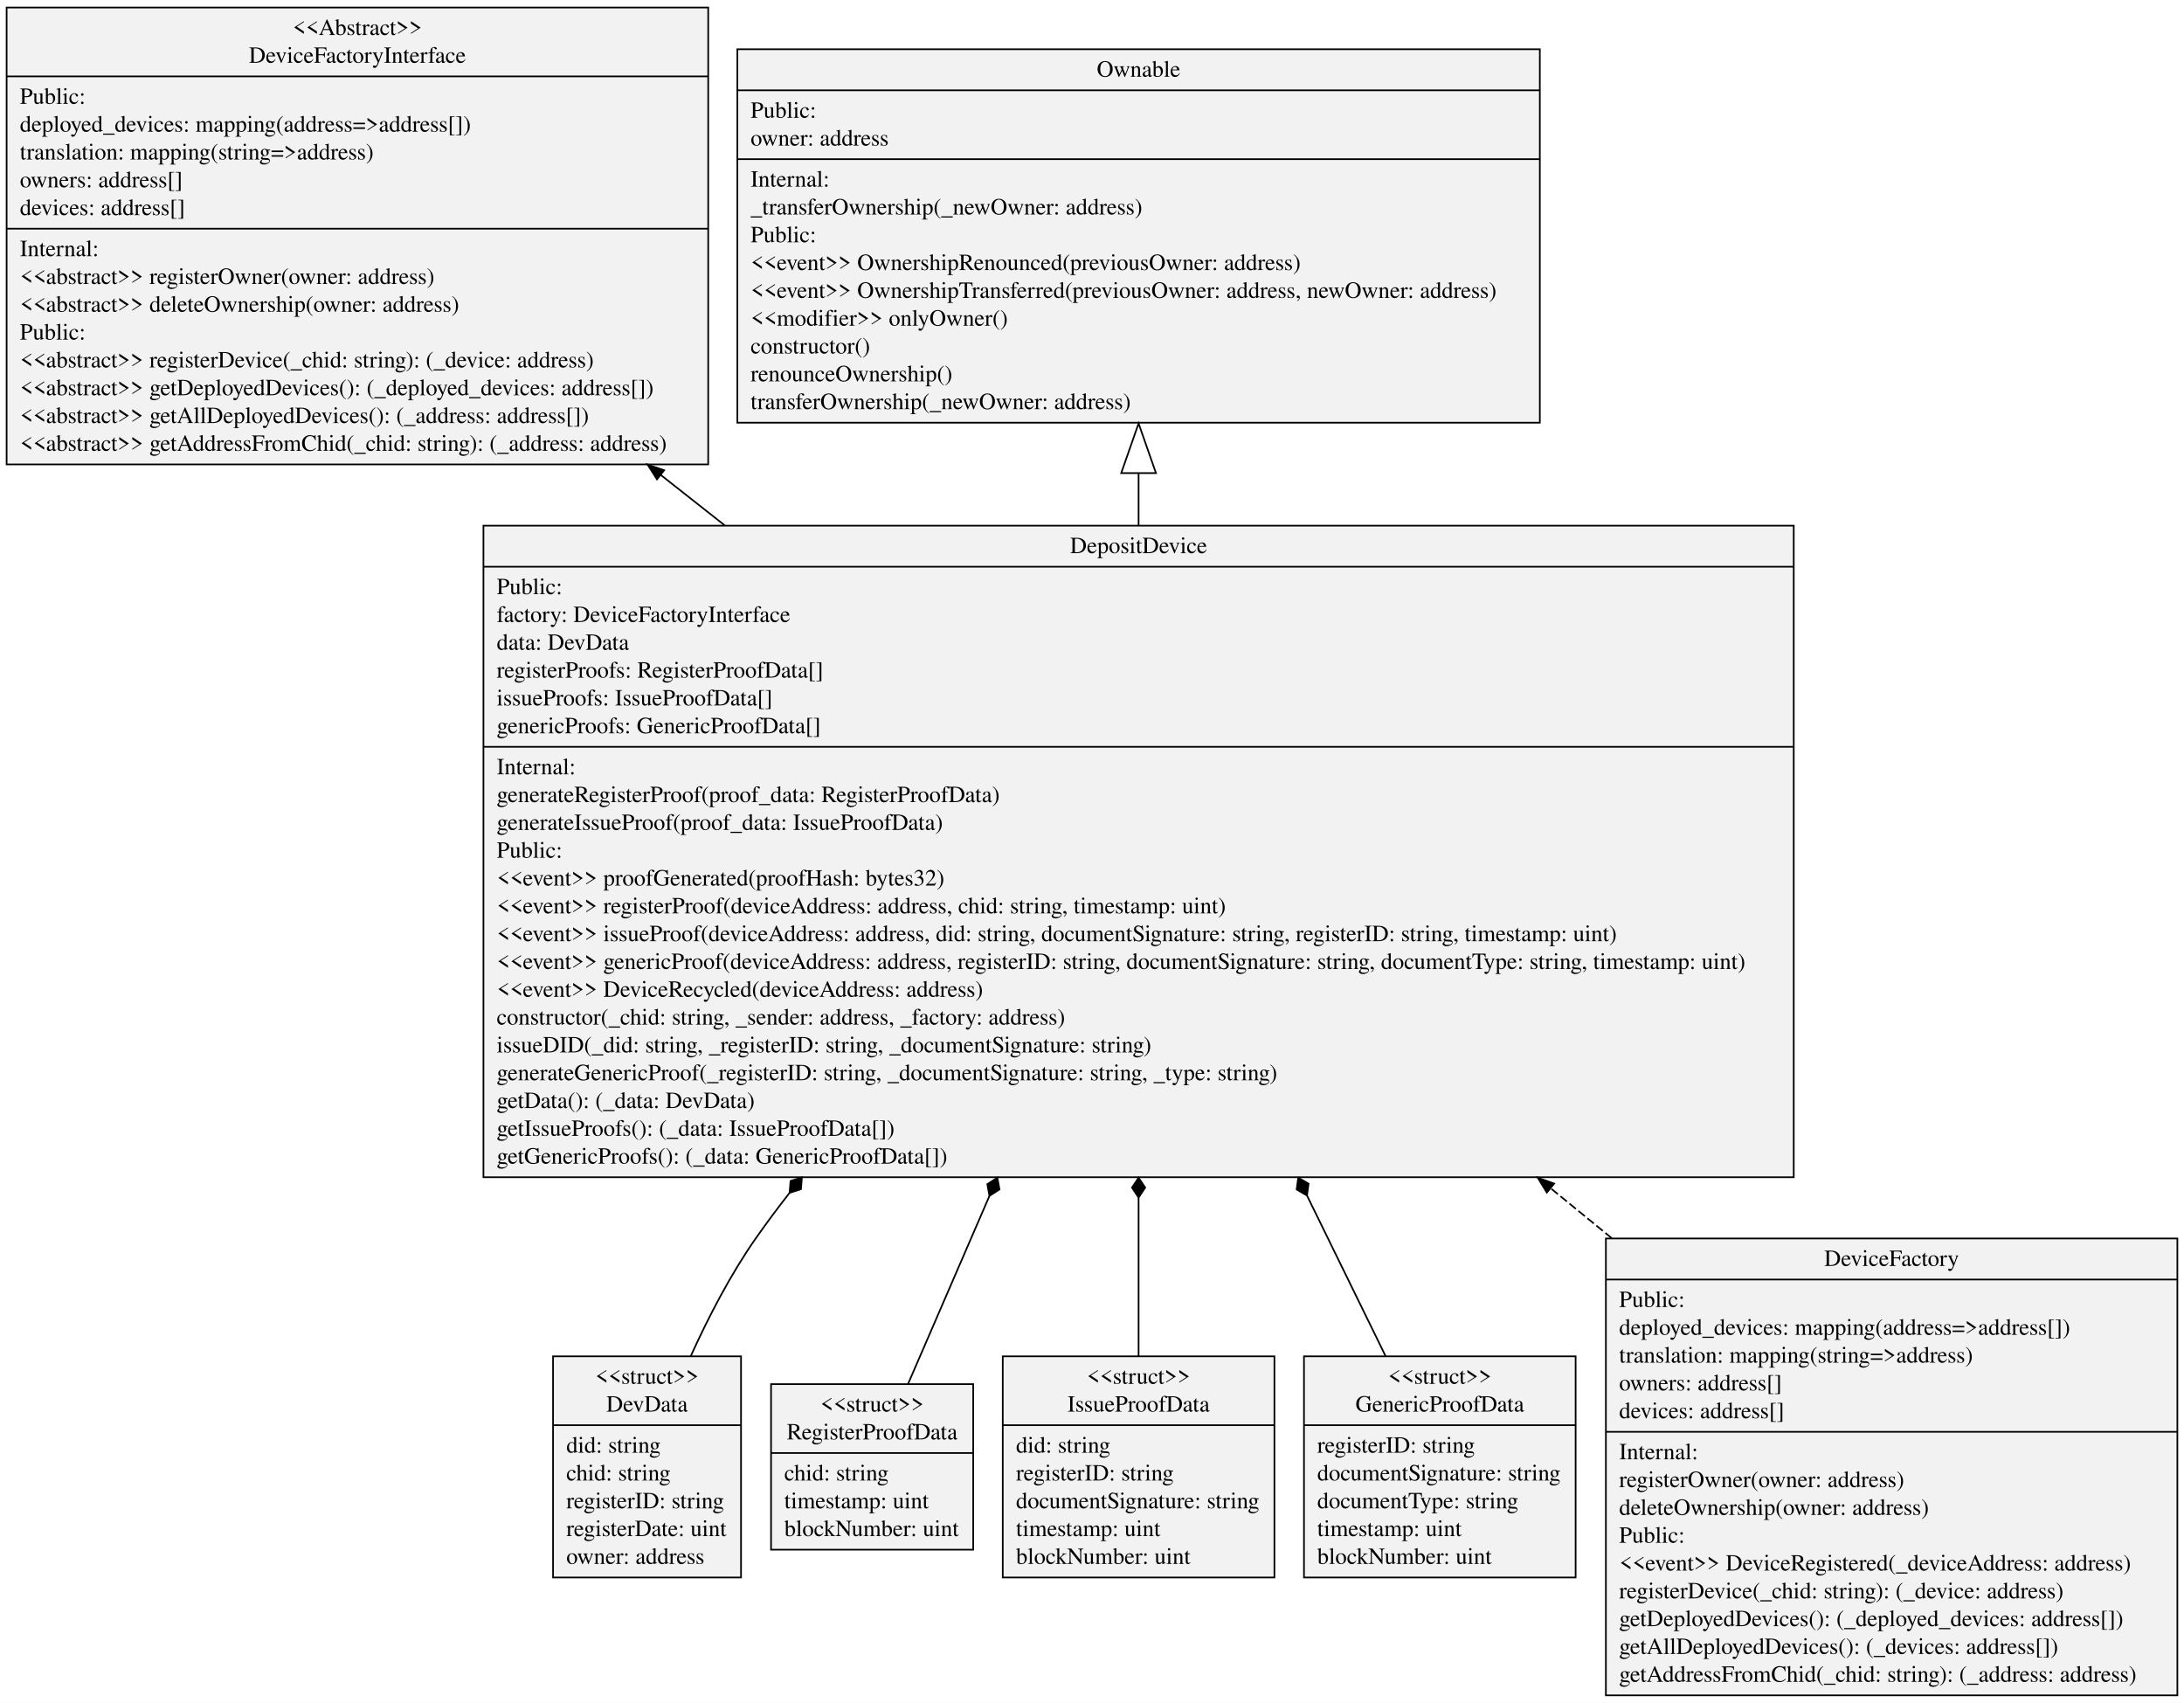
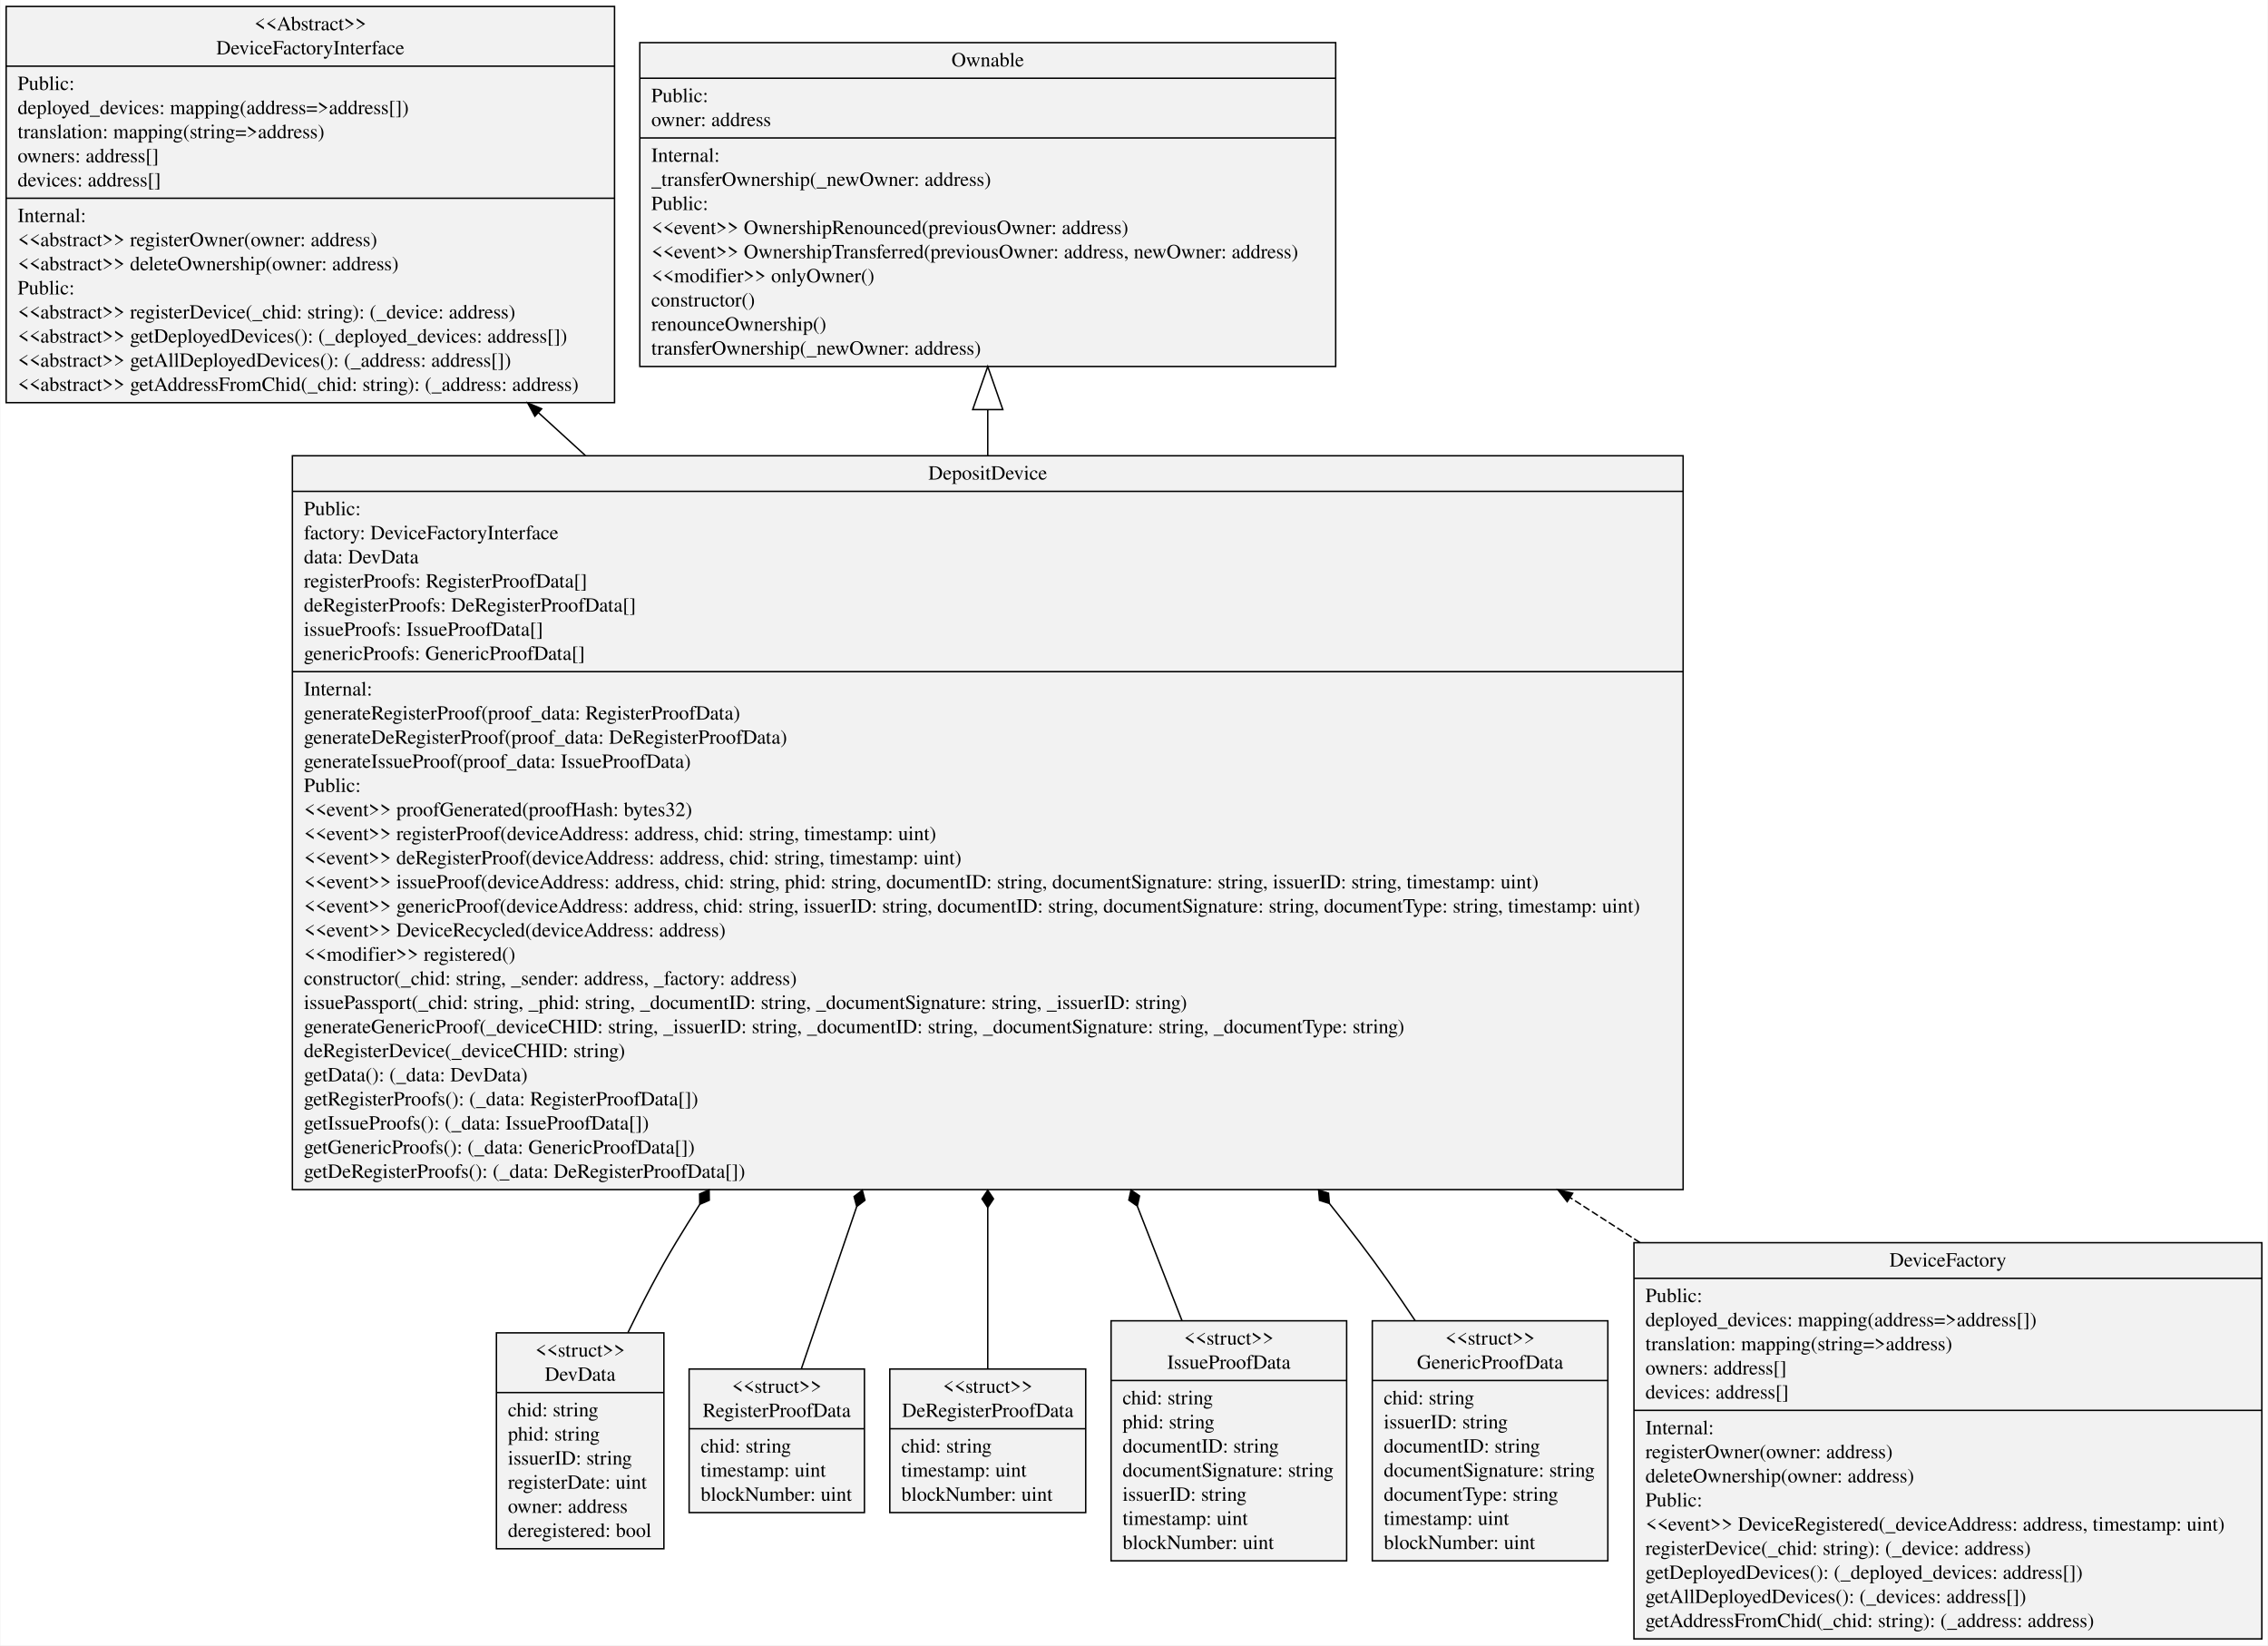
- <svg xmlns="http://www.w3.org/2000/svg" width="1320pt" height="1029pt" viewBox="0.00 0.00 1319.61 1028.60">
-   <g id="graph0" class="graph" transform="scale(1 1) rotate(0) translate(4 1024.6)">
-     <polygon fill="#ffffff" stroke="transparent" points="-4,4 -4,-1024.6 1315.605,-1024.6 1315.605,4 -4,4" />
+ <svg xmlns="http://www.w3.org/2000/svg" width="1580pt" height="1146pt" viewBox="0.00 0.00 1579.71 1146.20">
+   <g id="graph0" class="graph" transform="scale(1 1) rotate(0) translate(4 1142.2)">
+     <polygon fill="#ffffff" stroke="transparent" points="-4,4 -4,-1142.2 1575.705,-1142.2 1575.705,4 -4,4" />
    <g id="node1" class="node">
-       <polygon fill="#f2f2f2" stroke="#000000" points="288.101,-313.5 288.101,-707.1 1079.809,-707.1 1079.809,-313.5 288.101,-313.5" />
-       <text text-anchor="middle" x="683.955" y="-690.5" font-family="Times,serif" font-size="14.00" fill="#000000">DepositDevice</text>
-       <polyline fill="none" stroke="#000000" points="288.101,-682.3 1079.809,-682.3 " />
-       <text text-anchor="start" x="296.101" y="-665.7" font-family="Times,serif" font-size="14.00" fill="#000000">Public:</text>
-       <text text-anchor="start" x="296.101" y="-648.9" font-family="Times,serif" font-size="14.00" fill="#000000">   factory: DeviceFactoryInterface</text>
-       <text text-anchor="start" x="296.101" y="-632.1" font-family="Times,serif" font-size="14.00" fill="#000000">   data: DevData</text>
-       <text text-anchor="start" x="296.101" y="-615.3" font-family="Times,serif" font-size="14.00" fill="#000000">   registerProofs: RegisterProofData[]</text>
-       <text text-anchor="start" x="296.101" y="-598.5" font-family="Times,serif" font-size="14.00" fill="#000000">   issueProofs: IssueProofData[]</text>
-       <text text-anchor="start" x="296.101" y="-581.7" font-family="Times,serif" font-size="14.00" fill="#000000">   genericProofs: GenericProofData[]</text>
-       <polyline fill="none" stroke="#000000" points="288.101,-573.5 1079.809,-573.5 " />
-       <text text-anchor="start" x="296.101" y="-556.9" font-family="Times,serif" font-size="14.00" fill="#000000">Internal:</text>
-       <text text-anchor="start" x="296.101" y="-540.1" font-family="Times,serif" font-size="14.00" fill="#000000">    generateRegisterProof(proof_data: RegisterProofData)</text>
-       <text text-anchor="start" x="296.101" y="-523.3" font-family="Times,serif" font-size="14.00" fill="#000000">    generateIssueProof(proof_data: IssueProofData)</text>
-       <text text-anchor="start" x="296.101" y="-506.5" font-family="Times,serif" font-size="14.00" fill="#000000">Public:</text>
-       <text text-anchor="start" x="296.101" y="-489.7" font-family="Times,serif" font-size="14.00" fill="#000000">    &lt;&lt;event&gt;&gt; proofGenerated(proofHash: bytes32)</text>
-       <text text-anchor="start" x="296.101" y="-472.9" font-family="Times,serif" font-size="14.00" fill="#000000">    &lt;&lt;event&gt;&gt; registerProof(deviceAddress: address, chid: string, timestamp: uint)</text>
-       <text text-anchor="start" x="296.101" y="-456.1" font-family="Times,serif" font-size="14.00" fill="#000000">    &lt;&lt;event&gt;&gt; issueProof(deviceAddress: address, did: string, documentSignature: string, registerID: string, timestamp: uint)</text>
-       <text text-anchor="start" x="296.101" y="-439.3" font-family="Times,serif" font-size="14.00" fill="#000000">    &lt;&lt;event&gt;&gt; genericProof(deviceAddress: address, registerID: string, documentSignature: string, documentType: string, timestamp: uint)</text>
-       <text text-anchor="start" x="296.101" y="-422.5" font-family="Times,serif" font-size="14.00" fill="#000000">    &lt;&lt;event&gt;&gt; DeviceRecycled(deviceAddress: address)</text>
-       <text text-anchor="start" x="296.101" y="-405.7" font-family="Times,serif" font-size="14.00" fill="#000000">    constructor(_chid: string, _sender: address, _factory: address)</text>
-       <text text-anchor="start" x="296.101" y="-388.9" font-family="Times,serif" font-size="14.00" fill="#000000">    issueDID(_did: string, _registerID: string, _documentSignature: string)</text>
-       <text text-anchor="start" x="296.101" y="-372.1" font-family="Times,serif" font-size="14.00" fill="#000000">    generateGenericProof(_registerID: string, _documentSignature: string, _type: string)</text>
-       <text text-anchor="start" x="296.101" y="-355.3" font-family="Times,serif" font-size="14.00" fill="#000000">    getData(): (_data: DevData)</text>
-       <text text-anchor="start" x="296.101" y="-338.5" font-family="Times,serif" font-size="14.00" fill="#000000">    getIssueProofs(): (_data: IssueProofData[])</text>
-       <text text-anchor="start" x="296.101" y="-321.7" font-family="Times,serif" font-size="14.00" fill="#000000">    getGenericProofs(): (_data: GenericProofData[])</text>
+       <polygon fill="#f2f2f2" stroke="#000000" points="199.443,-313.5 199.443,-824.7 1168.466,-824.7 1168.466,-313.5 199.443,-313.5" />
+       <text text-anchor="middle" x="683.955" y="-808.1" font-family="Times,serif" font-size="14.00" fill="#000000">DepositDevice</text>
+       <polyline fill="none" stroke="#000000" points="199.443,-799.9 1168.466,-799.9 " />
+       <text text-anchor="start" x="207.443" y="-783.3" font-family="Times,serif" font-size="14.00" fill="#000000">Public:</text>
+       <text text-anchor="start" x="207.443" y="-766.5" font-family="Times,serif" font-size="14.00" fill="#000000">   factory: DeviceFactoryInterface</text>
+       <text text-anchor="start" x="207.443" y="-749.7" font-family="Times,serif" font-size="14.00" fill="#000000">   data: DevData</text>
+       <text text-anchor="start" x="207.443" y="-732.9" font-family="Times,serif" font-size="14.00" fill="#000000">   registerProofs: RegisterProofData[]</text>
+       <text text-anchor="start" x="207.443" y="-716.1" font-family="Times,serif" font-size="14.00" fill="#000000">   deRegisterProofs: DeRegisterProofData[]</text>
+       <text text-anchor="start" x="207.443" y="-699.3" font-family="Times,serif" font-size="14.00" fill="#000000">   issueProofs: IssueProofData[]</text>
+       <text text-anchor="start" x="207.443" y="-682.5" font-family="Times,serif" font-size="14.00" fill="#000000">   genericProofs: GenericProofData[]</text>
+       <polyline fill="none" stroke="#000000" points="199.443,-674.3 1168.466,-674.3 " />
+       <text text-anchor="start" x="207.443" y="-657.7" font-family="Times,serif" font-size="14.00" fill="#000000">Internal:</text>
+       <text text-anchor="start" x="207.443" y="-640.9" font-family="Times,serif" font-size="14.00" fill="#000000">    generateRegisterProof(proof_data: RegisterProofData)</text>
+       <text text-anchor="start" x="207.443" y="-624.1" font-family="Times,serif" font-size="14.00" fill="#000000">    generateDeRegisterProof(proof_data: DeRegisterProofData)</text>
+       <text text-anchor="start" x="207.443" y="-607.3" font-family="Times,serif" font-size="14.00" fill="#000000">    generateIssueProof(proof_data: IssueProofData)</text>
+       <text text-anchor="start" x="207.443" y="-590.5" font-family="Times,serif" font-size="14.00" fill="#000000">Public:</text>
+       <text text-anchor="start" x="207.443" y="-573.7" font-family="Times,serif" font-size="14.00" fill="#000000">    &lt;&lt;event&gt;&gt; proofGenerated(proofHash: bytes32)</text>
+       <text text-anchor="start" x="207.443" y="-556.9" font-family="Times,serif" font-size="14.00" fill="#000000">    &lt;&lt;event&gt;&gt; registerProof(deviceAddress: address, chid: string, timestamp: uint)</text>
+       <text text-anchor="start" x="207.443" y="-540.1" font-family="Times,serif" font-size="14.00" fill="#000000">    &lt;&lt;event&gt;&gt; deRegisterProof(deviceAddress: address, chid: string, timestamp: uint)</text>
+       <text text-anchor="start" x="207.443" y="-523.3" font-family="Times,serif" font-size="14.00" fill="#000000">    &lt;&lt;event&gt;&gt; issueProof(deviceAddress: address, chid: string, phid: string, documentID: string, documentSignature: string, issuerID: string, timestamp: uint)</text>
+       <text text-anchor="start" x="207.443" y="-506.5" font-family="Times,serif" font-size="14.00" fill="#000000">    &lt;&lt;event&gt;&gt; genericProof(deviceAddress: address, chid: string, issuerID: string, documentID: string, documentSignature: string, documentType: string, timestamp: uint)</text>
+       <text text-anchor="start" x="207.443" y="-489.7" font-family="Times,serif" font-size="14.00" fill="#000000">    &lt;&lt;event&gt;&gt; DeviceRecycled(deviceAddress: address)</text>
+       <text text-anchor="start" x="207.443" y="-472.9" font-family="Times,serif" font-size="14.00" fill="#000000">    &lt;&lt;modifier&gt;&gt; registered()</text>
+       <text text-anchor="start" x="207.443" y="-456.1" font-family="Times,serif" font-size="14.00" fill="#000000">    constructor(_chid: string, _sender: address, _factory: address)</text>
+       <text text-anchor="start" x="207.443" y="-439.3" font-family="Times,serif" font-size="14.00" fill="#000000">    issuePassport(_chid: string, _phid: string, _documentID: string, _documentSignature: string, _issuerID: string)</text>
+       <text text-anchor="start" x="207.443" y="-422.5" font-family="Times,serif" font-size="14.00" fill="#000000">    generateGenericProof(_deviceCHID: string, _issuerID: string, _documentID: string, _documentSignature: string, _documentType: string)</text>
+       <text text-anchor="start" x="207.443" y="-405.7" font-family="Times,serif" font-size="14.00" fill="#000000">    deRegisterDevice(_deviceCHID: string)</text>
+       <text text-anchor="start" x="207.443" y="-388.9" font-family="Times,serif" font-size="14.00" fill="#000000">    getData(): (_data: DevData)</text>
+       <text text-anchor="start" x="207.443" y="-372.1" font-family="Times,serif" font-size="14.00" fill="#000000">    getRegisterProofs(): (_data: RegisterProofData[])</text>
+       <text text-anchor="start" x="207.443" y="-355.3" font-family="Times,serif" font-size="14.00" fill="#000000">    getIssueProofs(): (_data: IssueProofData[])</text>
+       <text text-anchor="start" x="207.443" y="-338.5" font-family="Times,serif" font-size="14.00" fill="#000000">    getGenericProofs(): (_data: GenericProofData[])</text>
+       <text text-anchor="start" x="207.443" y="-321.7" font-family="Times,serif" font-size="14.00" fill="#000000">    getDeRegisterProofs(): (_data: DeRegisterProofData[])</text>
+     </g>
+     <g id="node8" class="node">
+       <polygon fill="#f2f2f2" stroke="#000000" points="0,-861.7 0,-1137.7 423.91,-1137.7 423.91,-861.7 0,-861.7" />
+       <text text-anchor="middle" x="211.955" y="-1121.1" font-family="Times,serif" font-size="14.00" fill="#000000">&lt;&lt;Abstract&gt;&gt;</text>
+       <text text-anchor="middle" x="211.955" y="-1104.3" font-family="Times,serif" font-size="14.00" fill="#000000">DeviceFactoryInterface</text>
+       <polyline fill="none" stroke="#000000" points="0,-1096.1 423.91,-1096.1 " />
+       <text text-anchor="start" x="8" y="-1079.5" font-family="Times,serif" font-size="14.00" fill="#000000">Public:</text>
+       <text text-anchor="start" x="8" y="-1062.7" font-family="Times,serif" font-size="14.00" fill="#000000">   deployed_devices: mapping(address=&gt;address[])</text>
+       <text text-anchor="start" x="8" y="-1045.9" font-family="Times,serif" font-size="14.00" fill="#000000">   translation: mapping(string=&gt;address)</text>
+       <text text-anchor="start" x="8" y="-1029.1" font-family="Times,serif" font-size="14.00" fill="#000000">   owners: address[]</text>
+       <text text-anchor="start" x="8" y="-1012.3" font-family="Times,serif" font-size="14.00" fill="#000000">   devices: address[]</text>
+       <polyline fill="none" stroke="#000000" points="0,-1004.1 423.91,-1004.1 " />
+       <text text-anchor="start" x="8" y="-987.5" font-family="Times,serif" font-size="14.00" fill="#000000">Internal:</text>
+       <text text-anchor="start" x="8" y="-970.7" font-family="Times,serif" font-size="14.00" fill="#000000">    &lt;&lt;abstract&gt;&gt; registerOwner(owner: address)</text>
+       <text text-anchor="start" x="8" y="-953.9" font-family="Times,serif" font-size="14.00" fill="#000000">    &lt;&lt;abstract&gt;&gt; deleteOwnership(owner: address)</text>
+       <text text-anchor="start" x="8" y="-937.1" font-family="Times,serif" font-size="14.00" fill="#000000">Public:</text>
+       <text text-anchor="start" x="8" y="-920.3" font-family="Times,serif" font-size="14.00" fill="#000000">    &lt;&lt;abstract&gt;&gt; registerDevice(_chid: string): (_device: address)</text>
+       <text text-anchor="start" x="8" y="-903.5" font-family="Times,serif" font-size="14.00" fill="#000000">    &lt;&lt;abstract&gt;&gt; getDeployedDevices(): (_deployed_devices: address[])</text>
+       <text text-anchor="start" x="8" y="-886.7" font-family="Times,serif" font-size="14.00" fill="#000000">    &lt;&lt;abstract&gt;&gt; getAllDeployedDevices(): (_address: address[])</text>
+       <text text-anchor="start" x="8" y="-869.9" font-family="Times,serif" font-size="14.00" fill="#000000">    &lt;&lt;abstract&gt;&gt; getAddressFromChid(_chid: string): (_address: address)</text>
+     </g>
+     <g id="edge7" class="edge">
+       <path fill="none" stroke="#000000" d="M403.595,-824.869C392.481,-835.008 381.504,-845.023 370.766,-854.819" />
+       <polygon fill="#000000" stroke="#000000" points="368.4,-852.239 363.371,-861.565 373.118,-857.411 368.4,-852.239" />
+     </g>
+     <g id="node9" class="node">
+       <polygon fill="#f2f2f2" stroke="#000000" points="441.518,-886.9 441.518,-1112.5 926.392,-1112.5 926.392,-886.9 441.518,-886.9" />
+       <text text-anchor="middle" x="683.955" y="-1095.9" font-family="Times,serif" font-size="14.00" fill="#000000">Ownable</text>
+       <polyline fill="none" stroke="#000000" points="441.518,-1087.7 926.392,-1087.7 " />
+       <text text-anchor="start" x="449.518" y="-1071.1" font-family="Times,serif" font-size="14.00" fill="#000000">Public:</text>
+       <text text-anchor="start" x="449.518" y="-1054.3" font-family="Times,serif" font-size="14.00" fill="#000000">   owner: address</text>
+       <polyline fill="none" stroke="#000000" points="441.518,-1046.1 926.392,-1046.1 " />
+       <text text-anchor="start" x="449.518" y="-1029.5" font-family="Times,serif" font-size="14.00" fill="#000000">Internal:</text>
+       <text text-anchor="start" x="449.518" y="-1012.7" font-family="Times,serif" font-size="14.00" fill="#000000">    _transferOwnership(_newOwner: address)</text>
+       <text text-anchor="start" x="449.518" y="-995.9" font-family="Times,serif" font-size="14.00" fill="#000000">Public:</text>
+       <text text-anchor="start" x="449.518" y="-979.1" font-family="Times,serif" font-size="14.00" fill="#000000">    &lt;&lt;event&gt;&gt; OwnershipRenounced(previousOwner: address)</text>
+       <text text-anchor="start" x="449.518" y="-962.3" font-family="Times,serif" font-size="14.00" fill="#000000">    &lt;&lt;event&gt;&gt; OwnershipTransferred(previousOwner: address, newOwner: address)</text>
+       <text text-anchor="start" x="449.518" y="-945.5" font-family="Times,serif" font-size="14.00" fill="#000000">    &lt;&lt;modifier&gt;&gt; onlyOwner()</text>
+       <text text-anchor="start" x="449.518" y="-928.7" font-family="Times,serif" font-size="14.00" fill="#000000">    constructor()</text>
+       <text text-anchor="start" x="449.518" y="-911.9" font-family="Times,serif" font-size="14.00" fill="#000000">    renounceOwnership()</text>
+       <text text-anchor="start" x="449.518" y="-895.1" font-family="Times,serif" font-size="14.00" fill="#000000">    transferOwnership(_newOwner: address)</text>
+     </g>
+     <g id="edge6" class="edge">
+       <path fill="none" stroke="#000000" d="M683.955,-824.869C683.955,-835.63 683.955,-846.25 683.955,-856.618" />
+       <polygon fill="none" stroke="#000000" points="673.455,-856.851 683.955,-886.851 694.455,-856.851 673.455,-856.851" />
+     </g>
+     <g id="node2" class="node">
+       <polygon fill="#f2f2f2" stroke="#000000" points="341.611,-63.3 341.611,-213.7 458.298,-213.7 458.298,-63.3 341.611,-63.3" />
+       <text text-anchor="middle" x="399.955" y="-197.1" font-family="Times,serif" font-size="14.00" fill="#000000">&lt;&lt;struct&gt;&gt;</text>
+       <text text-anchor="middle" x="399.955" y="-180.3" font-family="Times,serif" font-size="14.00" fill="#000000">DevData</text>
+       <polyline fill="none" stroke="#000000" points="341.611,-172.1 458.298,-172.1 " />
+       <text text-anchor="start" x="349.611" y="-155.5" font-family="Times,serif" font-size="14.00" fill="#000000">chid: string</text>
+       <text text-anchor="start" x="349.611" y="-138.7" font-family="Times,serif" font-size="14.00" fill="#000000">phid: string</text>
+       <text text-anchor="start" x="349.611" y="-121.9" font-family="Times,serif" font-size="14.00" fill="#000000">issuerID: string</text>
+       <text text-anchor="start" x="349.611" y="-105.1" font-family="Times,serif" font-size="14.00" fill="#000000">registerDate: uint</text>
+       <text text-anchor="start" x="349.611" y="-88.3" font-family="Times,serif" font-size="14.00" fill="#000000">owner: address</text>
+       <text text-anchor="start" x="349.611" y="-71.5" font-family="Times,serif" font-size="14.00" fill="#000000">deregistered: bool</text>
+     </g>
+     <g id="edge1" class="edge">
+       <path fill="none" stroke="#000000" d="M433.256,-213.9C443.317,-234.763 454.913,-257.125 466.955,-277 472.19,-285.641 477.618,-294.342 483.195,-303.062" />
+       <polygon fill="#000000" stroke="#000000" points="483.298,-303.222 489.913,-306.094 489.806,-313.305 483.192,-310.433 483.298,-303.222" />
+     </g>
+     <g id="node3" class="node">
+       <polygon fill="#f2f2f2" stroke="#000000" points="475.88,-88.5 475.88,-188.5 598.029,-188.5 598.029,-88.5 475.88,-88.5" />
+       <text text-anchor="middle" x="536.955" y="-171.9" font-family="Times,serif" font-size="14.00" fill="#000000">&lt;&lt;struct&gt;&gt;</text>
+       <text text-anchor="middle" x="536.955" y="-155.1" font-family="Times,serif" font-size="14.00" fill="#000000">RegisterProofData</text>
+       <polyline fill="none" stroke="#000000" points="475.88,-146.9 598.029,-146.9 " />
+       <text text-anchor="start" x="483.88" y="-130.3" font-family="Times,serif" font-size="14.00" fill="#000000">chid: string</text>
+       <text text-anchor="start" x="483.88" y="-113.5" font-family="Times,serif" font-size="14.00" fill="#000000">timestamp: uint</text>
+       <text text-anchor="start" x="483.88" y="-96.7" font-family="Times,serif" font-size="14.00" fill="#000000">blockNumber: uint</text>
+     </g>
+     <g id="edge2" class="edge">
+       <path fill="none" stroke="#000000" d="M554.105,-188.738C564.221,-218.369 577.895,-258.425 592.584,-301.451" />
+       <polygon fill="#000000" stroke="#000000" points="592.667,-301.695 598.391,-306.08 596.544,-313.051 590.82,-308.665 592.667,-301.695" />
+     </g>
+     <g id="node4" class="node">
+       <polygon fill="#f2f2f2" stroke="#000000" points="615.703,-88.5 615.703,-188.5 752.207,-188.5 752.207,-88.5 615.703,-88.5" />
+       <text text-anchor="middle" x="683.955" y="-171.9" font-family="Times,serif" font-size="14.00" fill="#000000">&lt;&lt;struct&gt;&gt;</text>
+       <text text-anchor="middle" x="683.955" y="-155.1" font-family="Times,serif" font-size="14.00" fill="#000000">DeRegisterProofData</text>
+       <polyline fill="none" stroke="#000000" points="615.703,-146.9 752.207,-146.9 " />
+       <text text-anchor="start" x="623.703" y="-130.3" font-family="Times,serif" font-size="14.00" fill="#000000">chid: string</text>
+       <text text-anchor="start" x="623.703" y="-113.5" font-family="Times,serif" font-size="14.00" fill="#000000">timestamp: uint</text>
+       <text text-anchor="start" x="623.703" y="-96.7" font-family="Times,serif" font-size="14.00" fill="#000000">blockNumber: uint</text>
+     </g>
+     <g id="edge3" class="edge">
+       <path fill="none" stroke="#000000" d="M683.955,-188.738C683.955,-218.243 683.955,-258.085 683.955,-300.902" />
+       <polygon fill="#000000" stroke="#000000" points="683.955,-301.051 687.955,-307.051 683.955,-313.051 679.955,-307.051 683.955,-301.051" />
+     </g>
+     <g id="node5" class="node">
+       <polygon fill="#f2f2f2" stroke="#000000" points="769.884,-54.9 769.884,-222.1 934.025,-222.1 934.025,-54.9 769.884,-54.9" />
+       <text text-anchor="middle" x="851.955" y="-205.5" font-family="Times,serif" font-size="14.00" fill="#000000">&lt;&lt;struct&gt;&gt;</text>
+       <text text-anchor="middle" x="851.955" y="-188.7" font-family="Times,serif" font-size="14.00" fill="#000000">IssueProofData</text>
+       <polyline fill="none" stroke="#000000" points="769.884,-180.5 934.025,-180.5 " />
+       <text text-anchor="start" x="777.884" y="-163.9" font-family="Times,serif" font-size="14.00" fill="#000000">chid: string</text>
+       <text text-anchor="start" x="777.884" y="-147.1" font-family="Times,serif" font-size="14.00" fill="#000000">phid: string</text>
+       <text text-anchor="start" x="777.884" y="-130.3" font-family="Times,serif" font-size="14.00" fill="#000000">documentID: string</text>
+       <text text-anchor="start" x="777.884" y="-113.5" font-family="Times,serif" font-size="14.00" fill="#000000">documentSignature: string</text>
+       <text text-anchor="start" x="777.884" y="-96.7" font-family="Times,serif" font-size="14.00" fill="#000000">issuerID: string</text>
+       <text text-anchor="start" x="777.884" y="-79.9" font-family="Times,serif" font-size="14.00" fill="#000000">timestamp: uint</text>
+       <text text-anchor="start" x="777.884" y="-63.1" font-family="Times,serif" font-size="14.00" fill="#000000">blockNumber: uint</text>
+     </g>
+     <g id="edge4" class="edge">
+       <path fill="none" stroke="#000000" d="M819.264,-222.29C809.994,-246.049 799.373,-273.272 788.247,-301.789" />
+       <polygon fill="#000000" stroke="#000000" points="788.153,-302.029 789.699,-309.073 783.792,-313.209 782.246,-306.165 788.153,-302.029" />
+     </g>
+     <g id="node6" class="node">
+       <polygon fill="#f2f2f2" stroke="#000000" points="951.884,-54.9 951.884,-222.1 1116.025,-222.1 1116.025,-54.9 951.884,-54.9" />
+       <text text-anchor="middle" x="1033.955" y="-205.5" font-family="Times,serif" font-size="14.00" fill="#000000">&lt;&lt;struct&gt;&gt;</text>
+       <text text-anchor="middle" x="1033.955" y="-188.7" font-family="Times,serif" font-size="14.00" fill="#000000">GenericProofData</text>
+       <polyline fill="none" stroke="#000000" points="951.884,-180.5 1116.025,-180.5 " />
+       <text text-anchor="start" x="959.884" y="-163.9" font-family="Times,serif" font-size="14.00" fill="#000000">chid: string</text>
+       <text text-anchor="start" x="959.884" y="-147.1" font-family="Times,serif" font-size="14.00" fill="#000000">issuerID: string</text>
+       <text text-anchor="start" x="959.884" y="-130.3" font-family="Times,serif" font-size="14.00" fill="#000000">documentID: string</text>
+       <text text-anchor="start" x="959.884" y="-113.5" font-family="Times,serif" font-size="14.00" fill="#000000">documentSignature: string</text>
+       <text text-anchor="start" x="959.884" y="-96.7" font-family="Times,serif" font-size="14.00" fill="#000000">documentType: string</text>
+       <text text-anchor="start" x="959.884" y="-79.9" font-family="Times,serif" font-size="14.00" fill="#000000">timestamp: uint</text>
+       <text text-anchor="start" x="959.884" y="-63.1" font-family="Times,serif" font-size="14.00" fill="#000000">blockNumber: uint</text>
+     </g>
+     <g id="edge5" class="edge">
+       <path fill="none" stroke="#000000" d="M981.724,-222.242C969.489,-240.631 956.159,-259.752 942.955,-277 936.223,-285.794 929.296,-294.655 922.225,-303.539" />
+       <polygon fill="#000000" stroke="#000000" points="922,-303.82 921.371,-311.003 914.498,-313.186 915.127,-306.002 922,-303.82" />
    </g>
    <g id="node7" class="node">
-       <polygon fill="#f2f2f2" stroke="#000000" points="0,-744.1 0,-1020.1 423.91,-1020.1 423.91,-744.1 0,-744.1" />
-       <text text-anchor="middle" x="211.955" y="-1003.5" font-family="Times,serif" font-size="14.00" fill="#000000">&lt;&lt;Abstract&gt;&gt;</text>
-       <text text-anchor="middle" x="211.955" y="-986.7" font-family="Times,serif" font-size="14.00" fill="#000000">DeviceFactoryInterface</text>
-       <polyline fill="none" stroke="#000000" points="0,-978.5 423.91,-978.5 " />
-       <text text-anchor="start" x="8" y="-961.9" font-family="Times,serif" font-size="14.00" fill="#000000">Public:</text>
-       <text text-anchor="start" x="8" y="-945.1" font-family="Times,serif" font-size="14.00" fill="#000000">   deployed_devices: mapping(address=&gt;address[])</text>
-       <text text-anchor="start" x="8" y="-928.3" font-family="Times,serif" font-size="14.00" fill="#000000">   translation: mapping(string=&gt;address)</text>
-       <text text-anchor="start" x="8" y="-911.5" font-family="Times,serif" font-size="14.00" fill="#000000">   owners: address[]</text>
-       <text text-anchor="start" x="8" y="-894.7" font-family="Times,serif" font-size="14.00" fill="#000000">   devices: address[]</text>
-       <polyline fill="none" stroke="#000000" points="0,-886.5 423.91,-886.5 " />
-       <text text-anchor="start" x="8" y="-869.9" font-family="Times,serif" font-size="14.00" fill="#000000">Internal:</text>
-       <text text-anchor="start" x="8" y="-853.1" font-family="Times,serif" font-size="14.00" fill="#000000">    &lt;&lt;abstract&gt;&gt; registerOwner(owner: address)</text>
-       <text text-anchor="start" x="8" y="-836.3" font-family="Times,serif" font-size="14.00" fill="#000000">    &lt;&lt;abstract&gt;&gt; deleteOwnership(owner: address)</text>
-       <text text-anchor="start" x="8" y="-819.5" font-family="Times,serif" font-size="14.00" fill="#000000">Public:</text>
-       <text text-anchor="start" x="8" y="-802.7" font-family="Times,serif" font-size="14.00" fill="#000000">    &lt;&lt;abstract&gt;&gt; registerDevice(_chid: string): (_device: address)</text>
-       <text text-anchor="start" x="8" y="-785.9" font-family="Times,serif" font-size="14.00" fill="#000000">    &lt;&lt;abstract&gt;&gt; getDeployedDevices(): (_deployed_devices: address[])</text>
-       <text text-anchor="start" x="8" y="-769.1" font-family="Times,serif" font-size="14.00" fill="#000000">    &lt;&lt;abstract&gt;&gt; getAllDeployedDevices(): (_address: address[])</text>
-       <text text-anchor="start" x="8" y="-752.3" font-family="Times,serif" font-size="14.00" fill="#000000">    &lt;&lt;abstract&gt;&gt; getAddressFromChid(_chid: string): (_address: address)</text>
+       <polygon fill="#f2f2f2" stroke="#000000" points="1134.204,-.5 1134.204,-276.5 1571.705,-276.5 1571.705,-.5 1134.204,-.5" />
+       <text text-anchor="middle" x="1352.955" y="-259.9" font-family="Times,serif" font-size="14.00" fill="#000000">DeviceFactory</text>
+       <polyline fill="none" stroke="#000000" points="1134.204,-251.7 1571.705,-251.7 " />
+       <text text-anchor="start" x="1142.204" y="-235.1" font-family="Times,serif" font-size="14.00" fill="#000000">Public:</text>
+       <text text-anchor="start" x="1142.204" y="-218.3" font-family="Times,serif" font-size="14.00" fill="#000000">   deployed_devices: mapping(address=&gt;address[])</text>
+       <text text-anchor="start" x="1142.204" y="-201.5" font-family="Times,serif" font-size="14.00" fill="#000000">   translation: mapping(string=&gt;address)</text>
+       <text text-anchor="start" x="1142.204" y="-184.7" font-family="Times,serif" font-size="14.00" fill="#000000">   owners: address[]</text>
+       <text text-anchor="start" x="1142.204" y="-167.9" font-family="Times,serif" font-size="14.00" fill="#000000">   devices: address[]</text>
+       <polyline fill="none" stroke="#000000" points="1134.204,-159.7 1571.705,-159.7 " />
+       <text text-anchor="start" x="1142.204" y="-143.1" font-family="Times,serif" font-size="14.00" fill="#000000">Internal:</text>
+       <text text-anchor="start" x="1142.204" y="-126.3" font-family="Times,serif" font-size="14.00" fill="#000000">    registerOwner(owner: address)</text>
+       <text text-anchor="start" x="1142.204" y="-109.5" font-family="Times,serif" font-size="14.00" fill="#000000">    deleteOwnership(owner: address)</text>
+       <text text-anchor="start" x="1142.204" y="-92.7" font-family="Times,serif" font-size="14.00" fill="#000000">Public:</text>
+       <text text-anchor="start" x="1142.204" y="-75.9" font-family="Times,serif" font-size="14.00" fill="#000000">    &lt;&lt;event&gt;&gt; DeviceRegistered(_deviceAddress: address, timestamp: uint)</text>
+       <text text-anchor="start" x="1142.204" y="-59.1" font-family="Times,serif" font-size="14.00" fill="#000000">    registerDevice(_chid: string): (_device: address)</text>
+       <text text-anchor="start" x="1142.204" y="-42.3" font-family="Times,serif" font-size="14.00" fill="#000000">    getDeployedDevices(): (_deployed_devices: address[])</text>
+       <text text-anchor="start" x="1142.204" y="-25.5" font-family="Times,serif" font-size="14.00" fill="#000000">    getAllDeployedDevices(): (_devices: address[])</text>
+       <text text-anchor="start" x="1142.204" y="-8.7" font-family="Times,serif" font-size="14.00" fill="#000000">    getAddressFromChid(_chid: string): (_address: address)</text>
    </g>
-     <g id="edge6" class="edge">
-       <path fill="none" stroke="#000000" d="M433.788,-707.359C420.801,-717.589 407.871,-727.774 395.157,-737.79" />
-       <polygon fill="#000000" stroke="#000000" points="392.959,-735.065 387.269,-744.003 397.291,-740.564 392.959,-735.065" />
-     </g>
-     <g id="node8" class="node">
-       <polygon fill="#f2f2f2" stroke="#000000" points="441.518,-769.3 441.518,-994.9 926.392,-994.9 926.392,-769.3 441.518,-769.3" />
-       <text text-anchor="middle" x="683.955" y="-978.3" font-family="Times,serif" font-size="14.00" fill="#000000">Ownable</text>
-       <polyline fill="none" stroke="#000000" points="441.518,-970.1 926.392,-970.1 " />
-       <text text-anchor="start" x="449.518" y="-953.5" font-family="Times,serif" font-size="14.00" fill="#000000">Public:</text>
-       <text text-anchor="start" x="449.518" y="-936.7" font-family="Times,serif" font-size="14.00" fill="#000000">   owner: address</text>
-       <polyline fill="none" stroke="#000000" points="441.518,-928.5 926.392,-928.5 " />
-       <text text-anchor="start" x="449.518" y="-911.9" font-family="Times,serif" font-size="14.00" fill="#000000">Internal:</text>
-       <text text-anchor="start" x="449.518" y="-895.1" font-family="Times,serif" font-size="14.00" fill="#000000">    _transferOwnership(_newOwner: address)</text>
-       <text text-anchor="start" x="449.518" y="-878.3" font-family="Times,serif" font-size="14.00" fill="#000000">Public:</text>
-       <text text-anchor="start" x="449.518" y="-861.5" font-family="Times,serif" font-size="14.00" fill="#000000">    &lt;&lt;event&gt;&gt; OwnershipRenounced(previousOwner: address)</text>
-       <text text-anchor="start" x="449.518" y="-844.7" font-family="Times,serif" font-size="14.00" fill="#000000">    &lt;&lt;event&gt;&gt; OwnershipTransferred(previousOwner: address, newOwner: address)</text>
-       <text text-anchor="start" x="449.518" y="-827.9" font-family="Times,serif" font-size="14.00" fill="#000000">    &lt;&lt;modifier&gt;&gt; onlyOwner()</text>
-       <text text-anchor="start" x="449.518" y="-811.1" font-family="Times,serif" font-size="14.00" fill="#000000">    constructor()</text>
-       <text text-anchor="start" x="449.518" y="-794.3" font-family="Times,serif" font-size="14.00" fill="#000000">    renounceOwnership()</text>
-       <text text-anchor="start" x="449.518" y="-777.5" font-family="Times,serif" font-size="14.00" fill="#000000">    transferOwnership(_newOwner: address)</text>
-     </g>
-     <g id="edge5" class="edge">
-       <path fill="none" stroke="#000000" d="M683.955,-707.359C683.955,-717.886 683.955,-728.364 683.955,-738.66" />
-       <polygon fill="none" stroke="#000000" points="673.455,-738.859 683.955,-768.859 694.455,-738.859 673.455,-738.859" />
-     </g>
-     <g id="node2" class="node">
-       <polygon fill="#f2f2f2" stroke="#000000" points="330.168,-71.7 330.168,-205.3 443.742,-205.3 443.742,-71.7 330.168,-71.7" />
-       <text text-anchor="middle" x="386.955" y="-188.7" font-family="Times,serif" font-size="14.00" fill="#000000">&lt;&lt;struct&gt;&gt;</text>
-       <text text-anchor="middle" x="386.955" y="-171.9" font-family="Times,serif" font-size="14.00" fill="#000000">DevData</text>
-       <polyline fill="none" stroke="#000000" points="330.168,-163.7 443.742,-163.7 " />
-       <text text-anchor="start" x="338.168" y="-147.1" font-family="Times,serif" font-size="14.00" fill="#000000">did: string</text>
-       <text text-anchor="start" x="338.168" y="-130.3" font-family="Times,serif" font-size="14.00" fill="#000000">chid: string</text>
-       <text text-anchor="start" x="338.168" y="-113.5" font-family="Times,serif" font-size="14.00" fill="#000000">registerID: string</text>
-       <text text-anchor="start" x="338.168" y="-96.7" font-family="Times,serif" font-size="14.00" fill="#000000">registerDate: uint</text>
-       <text text-anchor="start" x="338.168" y="-79.9" font-family="Times,serif" font-size="14.00" fill="#000000">owner: address</text>
-     </g>
-     <g id="edge1" class="edge">
-       <path fill="none" stroke="#000000" d="M413.389,-205.481C424.085,-229.048 437.563,-255.098 452.955,-277 459.272,-285.99 465.949,-294.949 472.893,-303.83" />
-       <polygon fill="#000000" stroke="#000000" points="473.062,-304.043 479.927,-306.25 480.53,-313.435 473.665,-311.228 473.062,-304.043" />
-     </g>
-     <g id="node3" class="node">
-       <polygon fill="#f2f2f2" stroke="#000000" points="461.88,-88.5 461.88,-188.5 584.029,-188.5 584.029,-88.5 461.88,-88.5" />
-       <text text-anchor="middle" x="522.955" y="-171.9" font-family="Times,serif" font-size="14.00" fill="#000000">&lt;&lt;struct&gt;&gt;</text>
-       <text text-anchor="middle" x="522.955" y="-155.1" font-family="Times,serif" font-size="14.00" fill="#000000">RegisterProofData</text>
-       <polyline fill="none" stroke="#000000" points="461.88,-146.9 584.029,-146.9 " />
-       <text text-anchor="start" x="469.88" y="-130.3" font-family="Times,serif" font-size="14.00" fill="#000000">chid: string</text>
-       <text text-anchor="start" x="469.88" y="-113.5" font-family="Times,serif" font-size="14.00" fill="#000000">timestamp: uint</text>
-       <text text-anchor="start" x="469.88" y="-96.7" font-family="Times,serif" font-size="14.00" fill="#000000">blockNumber: uint</text>
-     </g>
-     <g id="edge2" class="edge">
-       <path fill="none" stroke="#000000" d="M544.668,-188.643C557.775,-218.911 575.454,-259.738 593.812,-302.132" />
-       <polygon fill="#000000" stroke="#000000" points="593.851,-302.221 599.905,-306.137 598.619,-313.233 592.564,-309.316 593.851,-302.221" />
-     </g>
-     <g id="node4" class="node">
-       <polygon fill="#f2f2f2" stroke="#000000" points="601.884,-71.7 601.884,-205.3 766.025,-205.3 766.025,-71.7 601.884,-71.7" />
-       <text text-anchor="middle" x="683.955" y="-188.7" font-family="Times,serif" font-size="14.00" fill="#000000">&lt;&lt;struct&gt;&gt;</text>
-       <text text-anchor="middle" x="683.955" y="-171.9" font-family="Times,serif" font-size="14.00" fill="#000000">IssueProofData</text>
-       <polyline fill="none" stroke="#000000" points="601.884,-163.7 766.025,-163.7 " />
-       <text text-anchor="start" x="609.884" y="-147.1" font-family="Times,serif" font-size="14.00" fill="#000000">did: string</text>
-       <text text-anchor="start" x="609.884" y="-130.3" font-family="Times,serif" font-size="14.00" fill="#000000">registerID: string</text>
-       <text text-anchor="start" x="609.884" y="-113.5" font-family="Times,serif" font-size="14.00" fill="#000000">documentSignature: string</text>
-       <text text-anchor="start" x="609.884" y="-96.7" font-family="Times,serif" font-size="14.00" fill="#000000">timestamp: uint</text>
-       <text text-anchor="start" x="609.884" y="-79.9" font-family="Times,serif" font-size="14.00" fill="#000000">blockNumber: uint</text>
-     </g>
-     <g id="edge3" class="edge">
-       <path fill="none" stroke="#000000" d="M683.955,-205.4C683.955,-232.892 683.955,-266.373 683.955,-300.955" />
-       <polygon fill="#000000" stroke="#000000" points="683.955,-301.225 687.955,-307.225 683.955,-313.225 679.955,-307.225 683.955,-301.225" />
-     </g>
-     <g id="node5" class="node">
-       <polygon fill="#f2f2f2" stroke="#000000" points="783.884,-71.7 783.884,-205.3 948.025,-205.3 948.025,-71.7 783.884,-71.7" />
-       <text text-anchor="middle" x="865.955" y="-188.7" font-family="Times,serif" font-size="14.00" fill="#000000">&lt;&lt;struct&gt;&gt;</text>
-       <text text-anchor="middle" x="865.955" y="-171.9" font-family="Times,serif" font-size="14.00" fill="#000000">GenericProofData</text>
-       <polyline fill="none" stroke="#000000" points="783.884,-163.7 948.025,-163.7 " />
-       <text text-anchor="start" x="791.884" y="-147.1" font-family="Times,serif" font-size="14.00" fill="#000000">registerID: string</text>
-       <text text-anchor="start" x="791.884" y="-130.3" font-family="Times,serif" font-size="14.00" fill="#000000">documentSignature: string</text>
-       <text text-anchor="start" x="791.884" y="-113.5" font-family="Times,serif" font-size="14.00" fill="#000000">documentType: string</text>
-       <text text-anchor="start" x="791.884" y="-96.7" font-family="Times,serif" font-size="14.00" fill="#000000">timestamp: uint</text>
-       <text text-anchor="start" x="791.884" y="-79.9" font-family="Times,serif" font-size="14.00" fill="#000000">blockNumber: uint</text>
-     </g>
-     <g id="edge4" class="edge">
-       <path fill="none" stroke="#000000" d="M833.207,-205.4C819.573,-233.252 802.929,-267.252 785.766,-302.315" />
-       <polygon fill="#000000" stroke="#000000" points="785.701,-302.447 786.656,-309.595 780.425,-313.225 779.47,-306.077 785.701,-302.447" />
-     </g>
-     <g id="node6" class="node">
-       <polygon fill="#f2f2f2" stroke="#000000" points="966.304,-.5 966.304,-276.5 1311.605,-276.5 1311.605,-.5 966.304,-.5" />
-       <text text-anchor="middle" x="1138.955" y="-259.9" font-family="Times,serif" font-size="14.00" fill="#000000">DeviceFactory</text>
-       <polyline fill="none" stroke="#000000" points="966.304,-251.7 1311.605,-251.7 " />
-       <text text-anchor="start" x="974.304" y="-235.1" font-family="Times,serif" font-size="14.00" fill="#000000">Public:</text>
-       <text text-anchor="start" x="974.304" y="-218.3" font-family="Times,serif" font-size="14.00" fill="#000000">   deployed_devices: mapping(address=&gt;address[])</text>
-       <text text-anchor="start" x="974.304" y="-201.5" font-family="Times,serif" font-size="14.00" fill="#000000">   translation: mapping(string=&gt;address)</text>
-       <text text-anchor="start" x="974.304" y="-184.7" font-family="Times,serif" font-size="14.00" fill="#000000">   owners: address[]</text>
-       <text text-anchor="start" x="974.304" y="-167.9" font-family="Times,serif" font-size="14.00" fill="#000000">   devices: address[]</text>
-       <polyline fill="none" stroke="#000000" points="966.304,-159.7 1311.605,-159.7 " />
-       <text text-anchor="start" x="974.304" y="-143.1" font-family="Times,serif" font-size="14.00" fill="#000000">Internal:</text>
-       <text text-anchor="start" x="974.304" y="-126.3" font-family="Times,serif" font-size="14.00" fill="#000000">    registerOwner(owner: address)</text>
-       <text text-anchor="start" x="974.304" y="-109.5" font-family="Times,serif" font-size="14.00" fill="#000000">    deleteOwnership(owner: address)</text>
-       <text text-anchor="start" x="974.304" y="-92.7" font-family="Times,serif" font-size="14.00" fill="#000000">Public:</text>
-       <text text-anchor="start" x="974.304" y="-75.9" font-family="Times,serif" font-size="14.00" fill="#000000">    &lt;&lt;event&gt;&gt; DeviceRegistered(_deviceAddress: address)</text>
-       <text text-anchor="start" x="974.304" y="-59.1" font-family="Times,serif" font-size="14.00" fill="#000000">    registerDevice(_chid: string): (_device: address)</text>
-       <text text-anchor="start" x="974.304" y="-42.3" font-family="Times,serif" font-size="14.00" fill="#000000">    getDeployedDevices(): (_deployed_devices: address[])</text>
-       <text text-anchor="start" x="974.304" y="-25.5" font-family="Times,serif" font-size="14.00" fill="#000000">    getAllDeployedDevices(): (_devices: address[])</text>
-       <text text-anchor="start" x="974.304" y="-8.7" font-family="Times,serif" font-size="14.00" fill="#000000">    getAddressFromChid(_chid: string): (_address: address)</text>
-     </g>
-     <g id="edge7" class="edge">
-       <path fill="none" stroke="#000000" stroke-dasharray="5,2" d="M969.853,-276.68C957.711,-286.602 945.332,-296.718 932.866,-306.904" />
-       <polygon fill="#000000" stroke="#000000" points="930.623,-304.217 925.094,-313.255 935.052,-309.637 930.623,-304.217" />
+     <g id="edge8" class="edge">
+       <path fill="none" stroke="#000000" stroke-dasharray="5,2" d="M1138.519,-276.521C1122.653,-286.733 1106.371,-297.213 1089.846,-307.849" />
+       <polygon fill="#000000" stroke="#000000" points="1087.697,-305.07 1081.183,-313.425 1091.486,-310.956 1087.697,-305.07" />
    </g>
  </g>
</svg>
